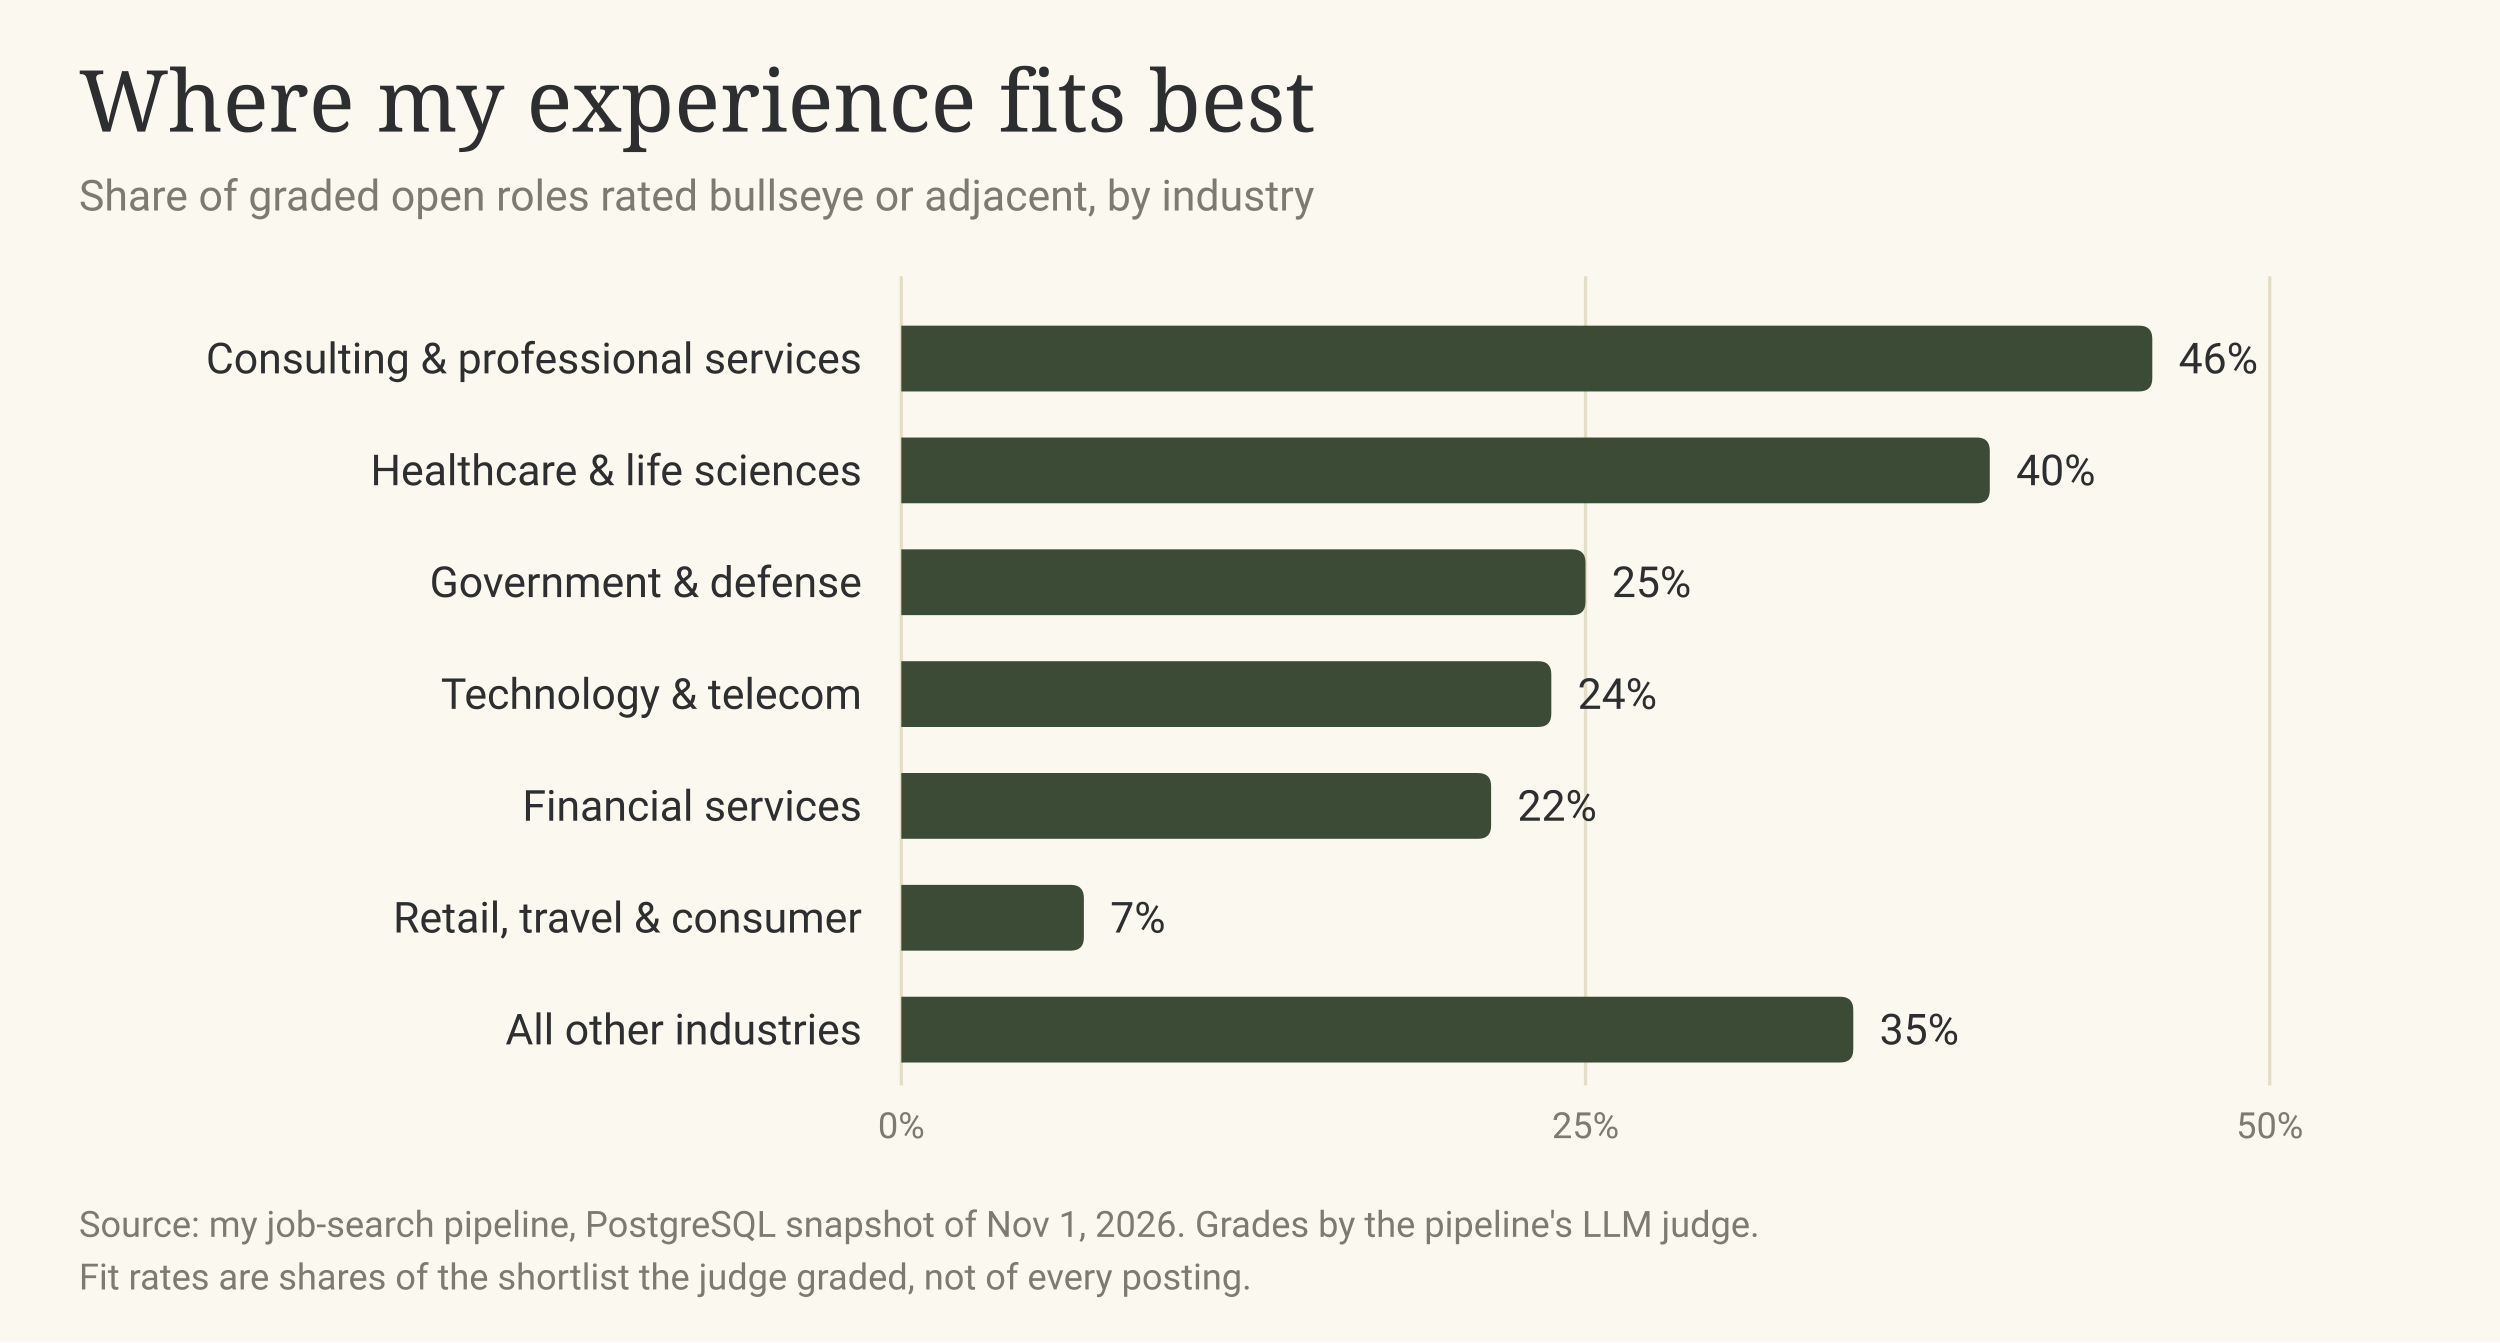
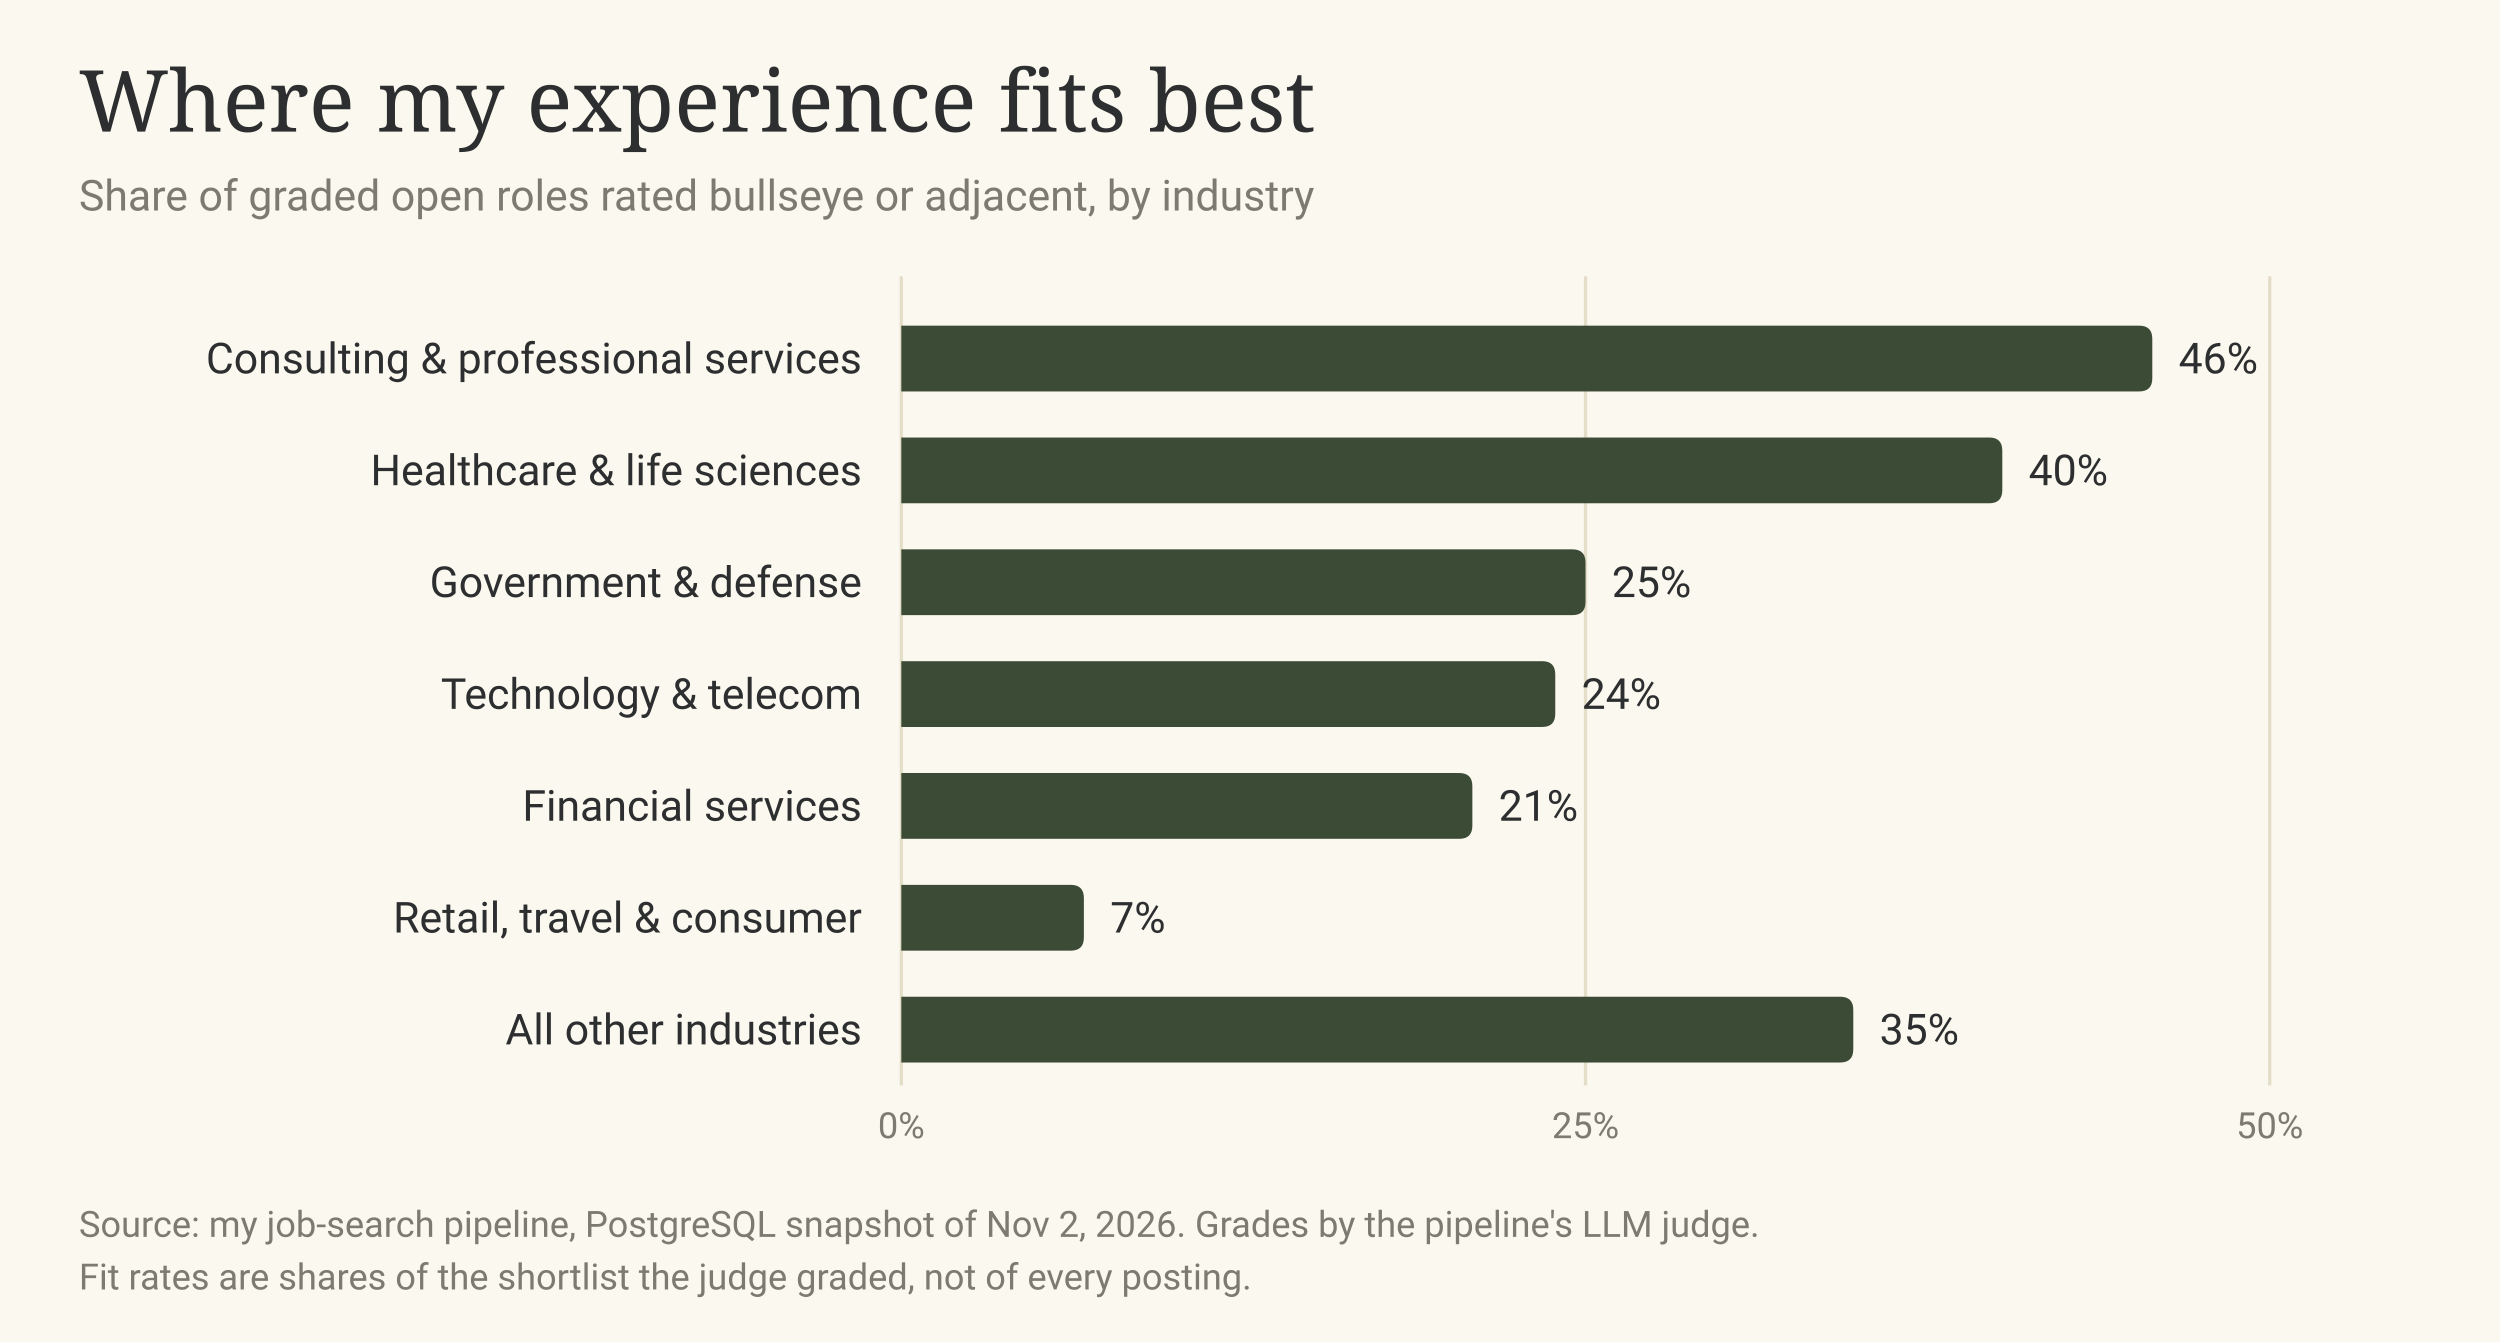
<svg xmlns="http://www.w3.org/2000/svg" viewBox="0 0 760 408" width="760" height="408" role="img" aria-labelledby="t d">
  <rect width="760" height="408" fill="#fbf8ef" />
  <text x="24" y="40" font-family="'Instrument Serif', 'Iowan Old Style', Georgia, serif" font-size="26" fill="#2c2e2f">Where my experience fits best</text>
  <text x="24" y="64" font-family="-apple-system, BlinkMacSystemFont, 'Segoe UI', Roboto, Inter, sans-serif" font-size="13" fill="#7c7a71">Share of graded open roles rated bullseye or adjacent, by industry</text>
  <line x1="274.0" y1="84" x2="274.0" y2="330" stroke="#e4ddc8" stroke-width="1" />
  <text x="274.0" y="346" text-anchor="middle" font-family="-apple-system, BlinkMacSystemFont, 'Segoe UI', Roboto, Inter, sans-serif" font-size="11" fill="#7c7a71">0%</text>
  <line x1="482.0" y1="84" x2="482.0" y2="330" stroke="#e4ddc8" stroke-width="1" />
  <text x="482.0" y="346" text-anchor="middle" font-family="-apple-system, BlinkMacSystemFont, 'Segoe UI', Roboto, Inter, sans-serif" font-size="11" fill="#7c7a71">25%</text>
  <line x1="690.0" y1="84" x2="690.0" y2="330" stroke="#e4ddc8" stroke-width="1" />
  <text x="690.0" y="346" text-anchor="middle" font-family="-apple-system, BlinkMacSystemFont, 'Segoe UI', Roboto, Inter, sans-serif" font-size="11" fill="#7c7a71">50%</text>
  <g>
    <text x="262" y="113.5" text-anchor="end" font-family="-apple-system, BlinkMacSystemFont, 'Segoe UI', Roboto, Inter, sans-serif" font-size="13" fill="#2c2e2f">Consulting &amp; professional services</text>
    <path d="M274.0,99.0H650.3Q654.3,99.0 654.3,103.0V115.0Q654.3,119.0 650.3,119.0H274.0Z" fill="#3b4b35" />
    <text x="662.3" y="113.5" font-family="-apple-system, BlinkMacSystemFont, 'Segoe UI', Roboto, Inter, sans-serif" font-size="13" fill="#2c2e2f">46%</text>
  </g>
  <g>
    <text x="262" y="147.5" text-anchor="end" font-family="-apple-system, BlinkMacSystemFont, 'Segoe UI', Roboto, Inter, sans-serif" font-size="13" fill="#2c2e2f">Healthcare &amp; life sciences</text>
-     <path d="M274.0,133.0H600.9Q604.9,133.0 604.9,137.0V149.0Q604.9,153.0 600.9,153.0H274.0Z" fill="#3b4b35" />
-     <text x="612.9" y="147.5" font-family="-apple-system, BlinkMacSystemFont, 'Segoe UI', Roboto, Inter, sans-serif" font-size="13" fill="#2c2e2f">40%</text>
+     <path d="M274.0,133.0H604.7Q608.7,133.0 608.7,137.0V149.0Q608.7,153.0 604.7,153.0H274.0Z" fill="#3b4b35" />
+     <text x="616.7" y="147.5" font-family="-apple-system, BlinkMacSystemFont, 'Segoe UI', Roboto, Inter, sans-serif" font-size="13" fill="#2c2e2f">40%</text>
  </g>
  <g>
    <text x="262" y="181.5" text-anchor="end" font-family="-apple-system, BlinkMacSystemFont, 'Segoe UI', Roboto, Inter, sans-serif" font-size="13" fill="#2c2e2f">Government &amp; defense</text>
    <path d="M274.0,167.0H478.0Q482.0,167.0 482.0,171.0V183.0Q482.0,187.0 478.0,187.0H274.0Z" fill="#3b4b35" />
    <text x="490.0" y="181.5" font-family="-apple-system, BlinkMacSystemFont, 'Segoe UI', Roboto, Inter, sans-serif" font-size="13" fill="#2c2e2f">25%</text>
  </g>
  <g>
    <text x="262" y="215.5" text-anchor="end" font-family="-apple-system, BlinkMacSystemFont, 'Segoe UI', Roboto, Inter, sans-serif" font-size="13" fill="#2c2e2f">Technology &amp; telecom</text>
-     <path d="M274.0,201.0H467.6Q471.6,201.0 471.6,205.0V217.0Q471.6,221.0 467.6,221.0H274.0Z" fill="#3b4b35" />
-     <text x="479.6" y="215.5" font-family="-apple-system, BlinkMacSystemFont, 'Segoe UI', Roboto, Inter, sans-serif" font-size="13" fill="#2c2e2f">24%</text>
+     <path d="M274.0,201.0H468.8Q472.8,201.0 472.8,205.0V217.0Q472.8,221.0 468.8,221.0H274.0Z" fill="#3b4b35" />
+     <text x="480.8" y="215.5" font-family="-apple-system, BlinkMacSystemFont, 'Segoe UI', Roboto, Inter, sans-serif" font-size="13" fill="#2c2e2f">24%</text>
  </g>
  <g>
    <text x="262" y="249.5" text-anchor="end" font-family="-apple-system, BlinkMacSystemFont, 'Segoe UI', Roboto, Inter, sans-serif" font-size="13" fill="#2c2e2f">Financial services</text>
-     <path d="M274.0,235.0H449.3Q453.3,235.0 453.3,239.0V251.0Q453.3,255.0 449.3,255.0H274.0Z" fill="#3b4b35" />
-     <text x="461.3" y="249.5" font-family="-apple-system, BlinkMacSystemFont, 'Segoe UI', Roboto, Inter, sans-serif" font-size="13" fill="#2c2e2f">22%</text>
+     <path d="M274.0,235.0H443.6Q447.6,235.0 447.6,239.0V251.0Q447.6,255.0 443.6,255.0H274.0Z" fill="#3b4b35" />
+     <text x="455.6" y="249.5" font-family="-apple-system, BlinkMacSystemFont, 'Segoe UI', Roboto, Inter, sans-serif" font-size="13" fill="#2c2e2f">21%</text>
  </g>
  <g>
    <text x="262" y="283.5" text-anchor="end" font-family="-apple-system, BlinkMacSystemFont, 'Segoe UI', Roboto, Inter, sans-serif" font-size="13" fill="#2c2e2f">Retail, travel &amp; consumer</text>
    <path d="M274.0,269.0H325.5Q329.5,269.0 329.5,273.0V285.0Q329.5,289.0 325.5,289.0H274.0Z" fill="#3b4b35" />
    <text x="337.5" y="283.5" font-family="-apple-system, BlinkMacSystemFont, 'Segoe UI', Roboto, Inter, sans-serif" font-size="13" fill="#2c2e2f">7%</text>
  </g>
  <g>
    <text x="262" y="317.5" text-anchor="end" font-family="-apple-system, BlinkMacSystemFont, 'Segoe UI', Roboto, Inter, sans-serif" font-size="13" fill="#2c2e2f">All other industries</text>
    <path d="M274.0,303.0H559.4Q563.4,303.0 563.4,307.0V319.0Q563.4,323.0 559.4,323.0H274.0Z" fill="#3b4b35" />
    <text x="571.4" y="317.5" font-family="-apple-system, BlinkMacSystemFont, 'Segoe UI', Roboto, Inter, sans-serif" font-size="13" fill="#2c2e2f">35%</text>
  </g>
-   <text x="24" y="376" font-family="-apple-system, BlinkMacSystemFont, 'Segoe UI', Roboto, Inter, sans-serif" font-size="11" fill="#7c7a71">Source: my job-search pipeline, PostgreSQL snapshot of Nov 1, 2026. Grades by the pipeline's LLM judge.</text>
+   <text x="24" y="376" font-family="-apple-system, BlinkMacSystemFont, 'Segoe UI', Roboto, Inter, sans-serif" font-size="11" fill="#7c7a71">Source: my job-search pipeline, PostgreSQL snapshot of Nov 2, 2026. Grades by the pipeline's LLM judge.</text>
  <text x="24" y="392" font-family="-apple-system, BlinkMacSystemFont, 'Segoe UI', Roboto, Inter, sans-serif" font-size="11" fill="#7c7a71">Fit rates are shares of the shortlist the judge graded, not of every posting.</text>
</svg>
